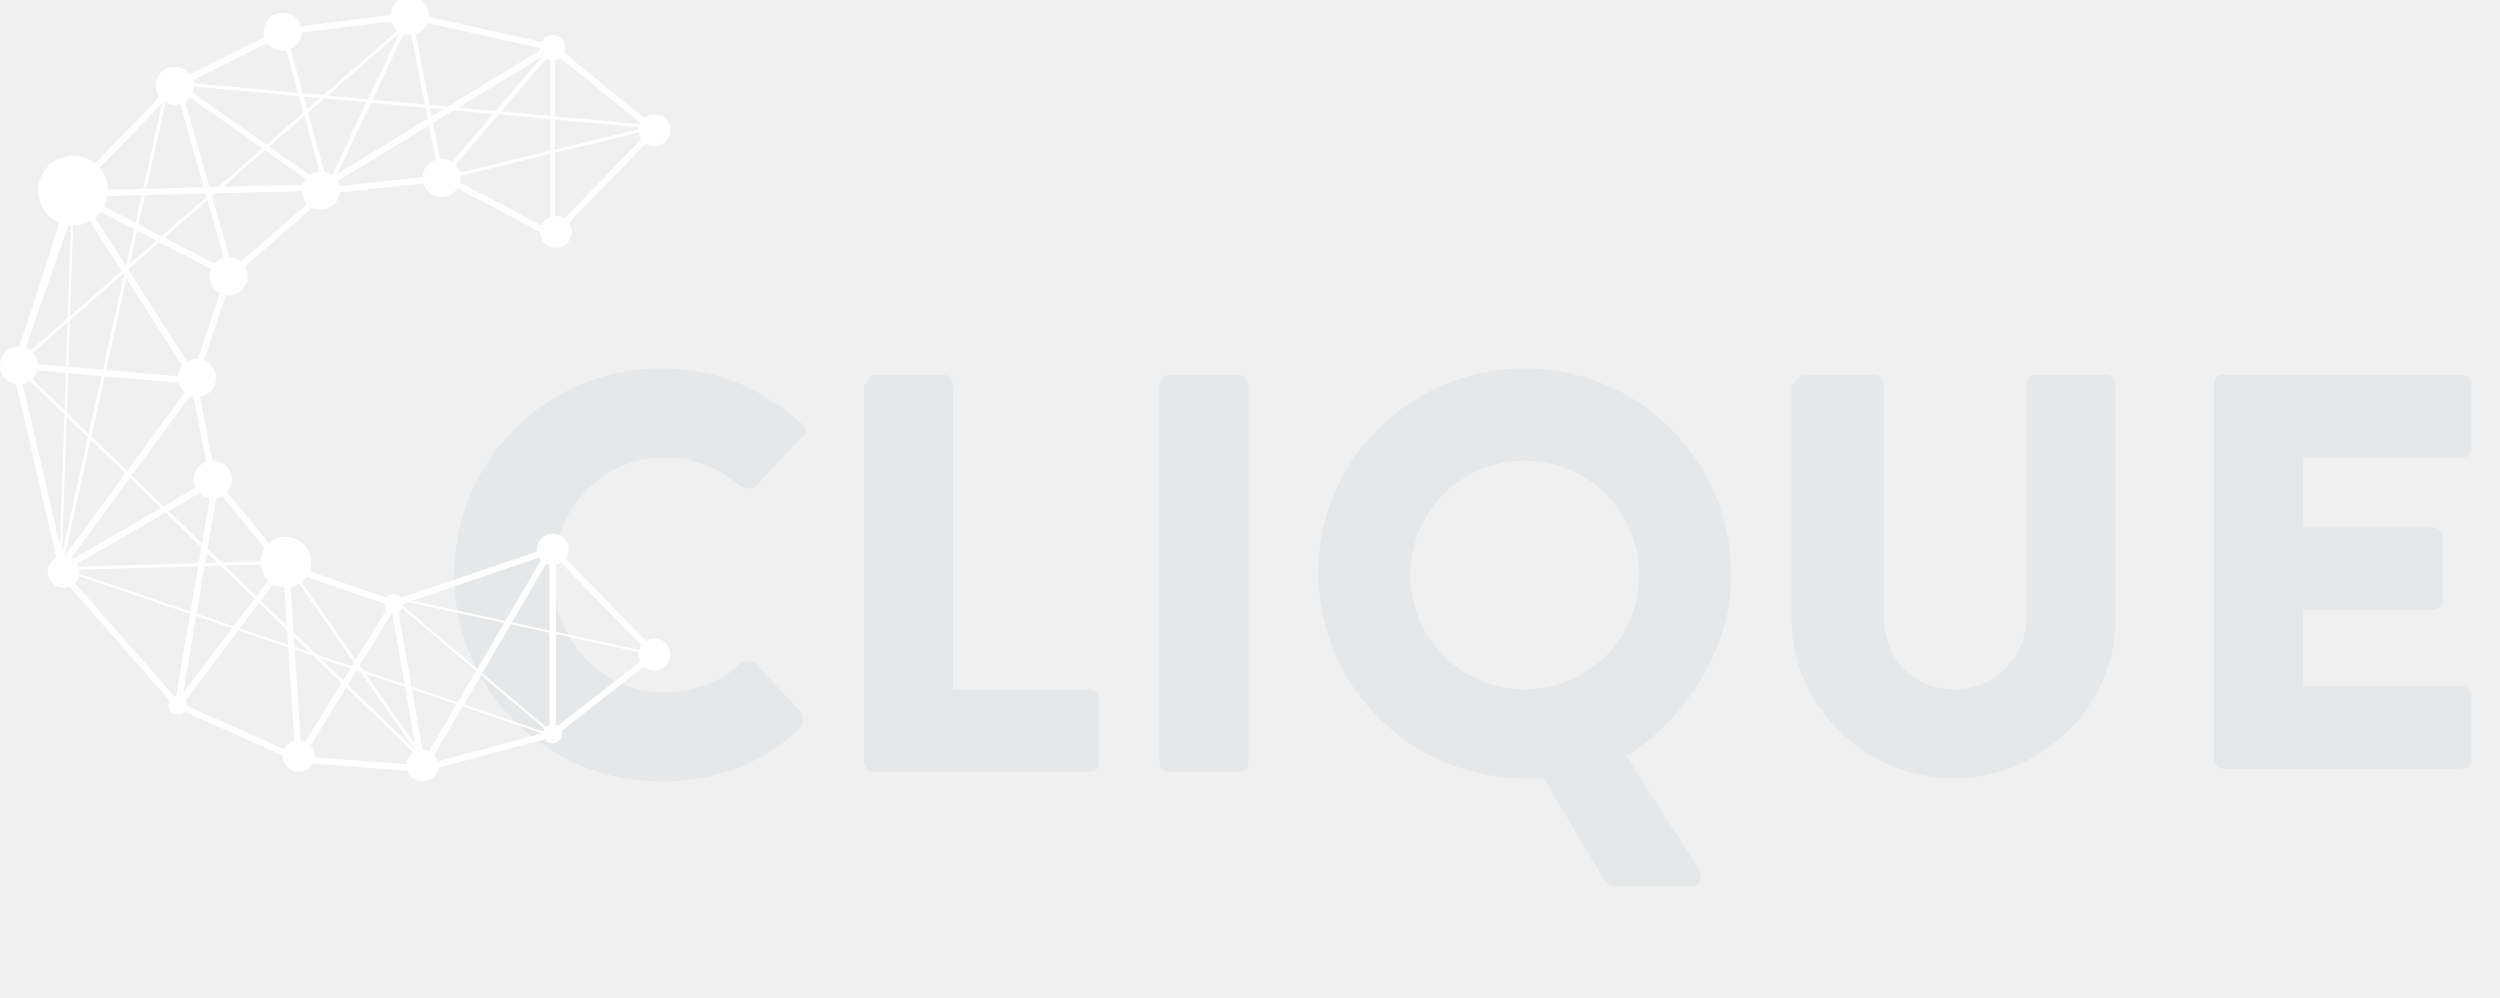
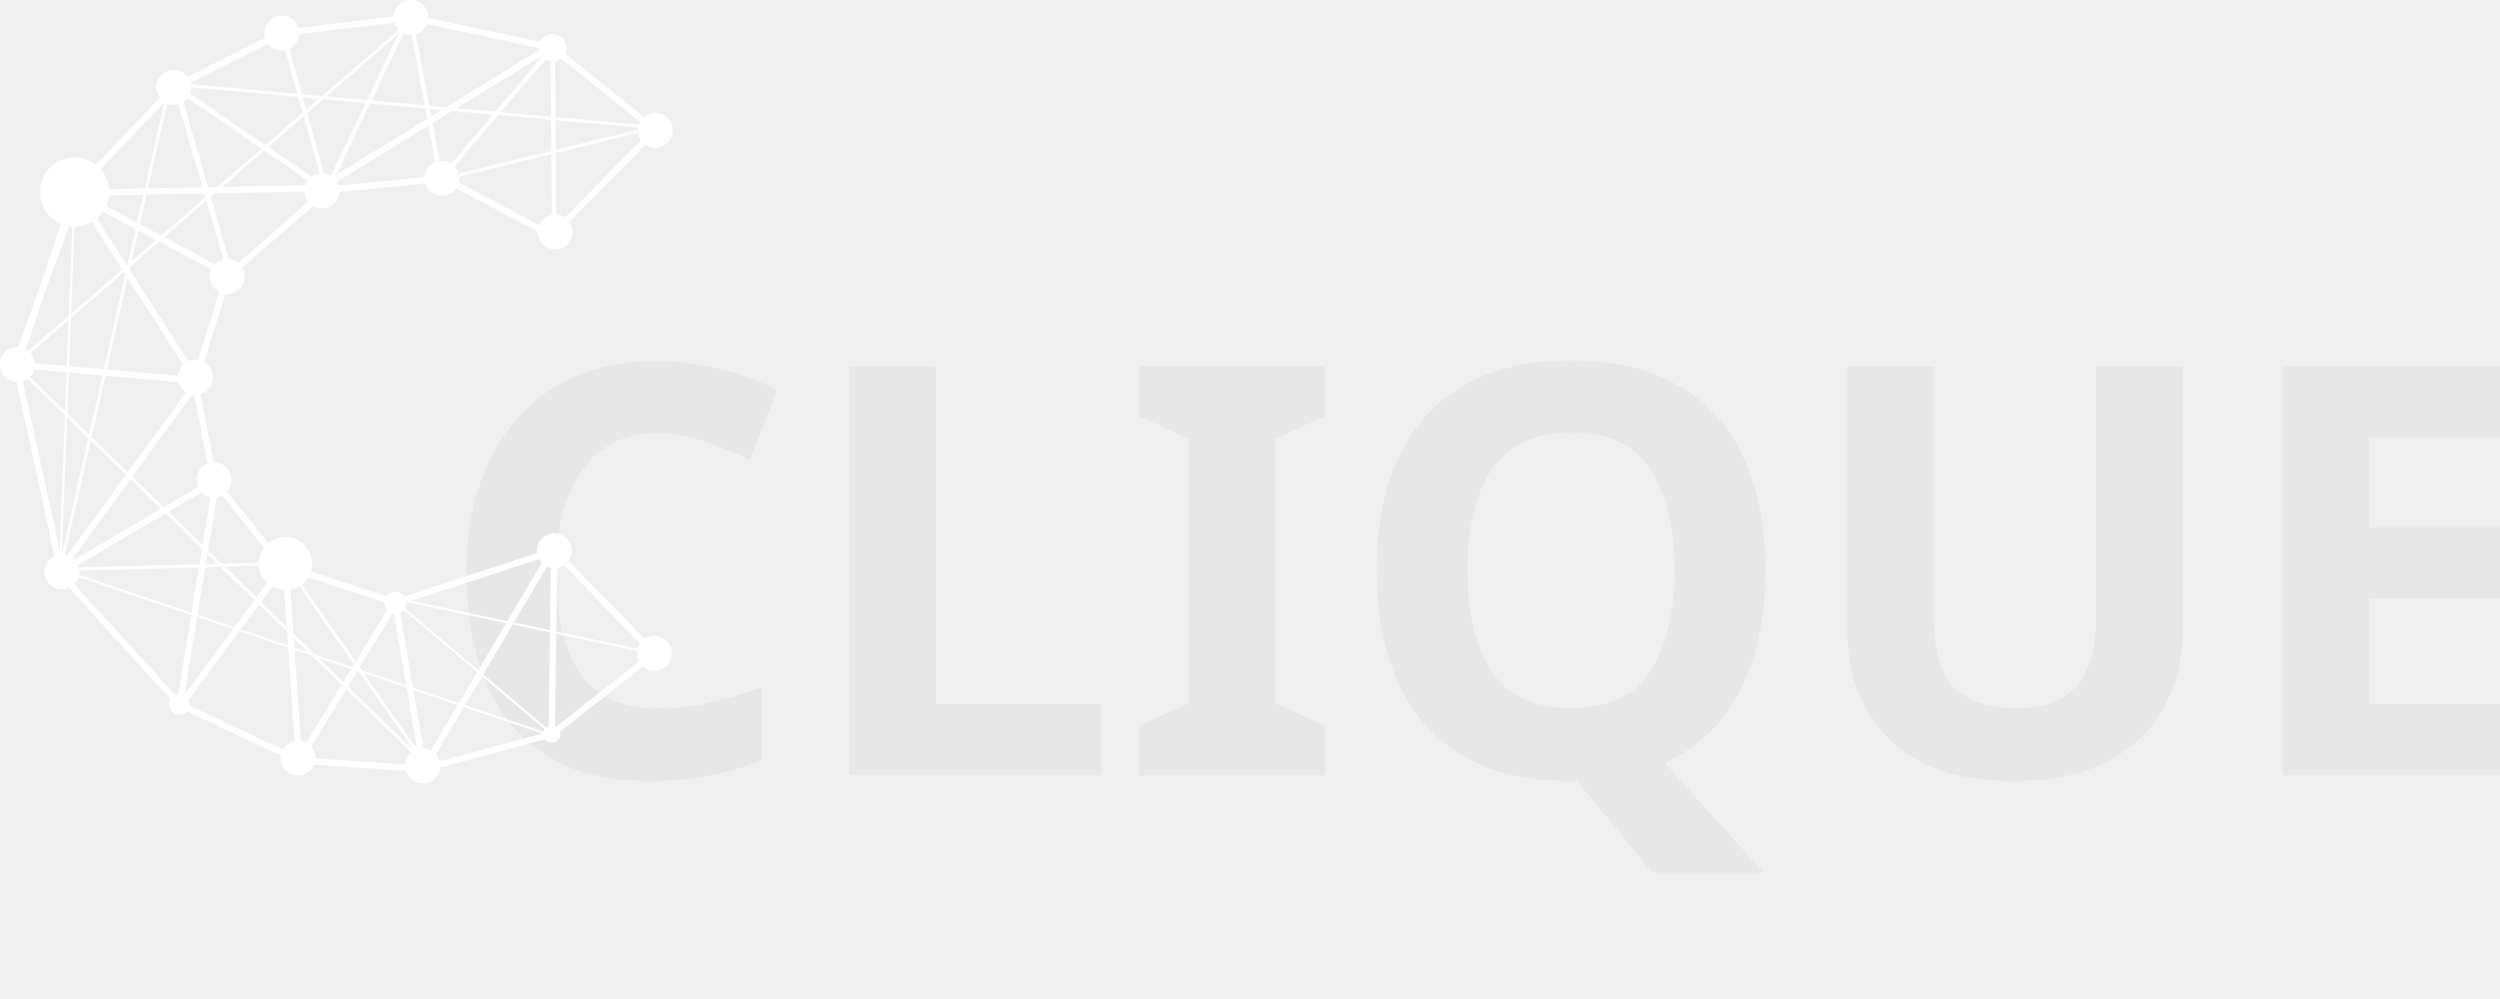
- <svg xmlns="http://www.w3.org/2000/svg" version="1.1" id="logo" x="0px" y="0px" viewBox="0 0 78.7 31.4" style="enable-background:new 0 0 78.7 31.4;" xml:space="preserve">
-   <style type="text/css">
- 	.st0{enable-background:new    ;}
- 	.st1{fill:#E6E7E8;}
- 	.st2{fill:#FFFFFF;}
- 	.st3{fill:none;stroke:#FFFFFF;stroke-width:0.2;stroke-miterlimit:10;}
- 	.st4{fill:none;stroke:#FFFFFF;stroke-width:0.2;stroke-linejoin:round;}
- 	.st5{fill:none;stroke:#FFFFFF;stroke-width:0.17;stroke-linejoin:round;}
- 	.st6{fill:none;stroke:#FFFFFF;stroke-width:0.14;stroke-linejoin:round;}
- 	.st7{fill:none;stroke:#FFFFFF;stroke-width:0.1;stroke-linejoin:round;}
- 	.st8{fill:none;stroke:#FFFFFF;stroke-width:7.000000e-02;stroke-linejoin:round;}
- </style>
-   <g class="st0">
-     <path class="st1" d="M20.8,11.6c1.8,0,3.1,0.6,4.4,1.7c0.2,0.1,0.2,0.4,0,0.5l-1.4,1.5c-0.1,0.1-0.3,0.1-0.5,0   c-0.7-0.6-1.5-0.9-2.4-0.9c-2,0-3.5,1.7-3.5,3.7c0,2,1.5,3.7,3.5,3.7c0.8,0,1.8-0.3,2.4-0.9c0.1-0.1,0.4-0.1,0.5,0l1.4,1.5   c0.1,0.1,0.1,0.4,0,0.5c-1.2,1.2-2.8,1.7-4.4,1.7c-3.6,0-6.5-2.9-6.5-6.5C14.3,14.5,17.2,11.6,20.8,11.6z" />
-     <path class="st1" d="M27.3,12.1c0-0.2,0.1-0.3,0.3-0.3h2.1c0.2,0,0.3,0.2,0.3,0.3v9.6h4.3c0.2,0,0.3,0.2,0.3,0.3v2   c0,0.2-0.1,0.3-0.3,0.3h-6.8c-0.2,0-0.3-0.2-0.3-0.3V12.1z" />
-     <path class="st1" d="M36.5,12.1c0-0.2,0.2-0.3,0.3-0.3H39c0.2,0,0.3,0.2,0.3,0.3V24c0,0.2-0.2,0.3-0.3,0.3h-2.2   c-0.2,0-0.3-0.2-0.3-0.3V12.1z" />
-     <path class="st1" d="M48,11.6c3.6,0,6.5,2.9,6.5,6.5c0,2.3-1.4,4.5-3.3,5.7l2.3,3.6c0.1,0.3,0,0.5-0.3,0.5h-2.4   c-0.1,0-0.2-0.1-0.3-0.2l-1.9-3.2c-0.2,0-0.4,0-0.6,0c-3.6,0-6.5-2.9-6.5-6.5C41.5,14.5,44.4,11.6,48,11.6z M48,21.7   c2,0,3.6-1.6,3.6-3.6c0-2-1.6-3.6-3.6-3.6c-2,0-3.6,1.6-3.6,3.6C44.4,20.1,46,21.7,48,21.7z" />
-     <path class="st1" d="M56.5,12.1c0-0.2,0.2-0.3,0.3-0.3h2.2c0.2,0,0.3,0.2,0.3,0.3v7.3c0,1.3,0.9,2.3,2.2,2.3c1.3,0,2.3-1,2.3-2.3   v-7.3c0-0.2,0.1-0.3,0.3-0.3h2.2c0.2,0,0.3,0.2,0.3,0.3v7.4c0,2.7-2.3,5-5.1,5c-2.8,0-5.1-2.3-5.1-5V12.1z" />
-     <path class="st1" d="M69.7,12.1c0-0.2,0.1-0.3,0.3-0.3h7.5c0.2,0,0.3,0.2,0.3,0.3v2c0,0.2-0.1,0.3-0.3,0.3h-5v2.2h4.1   c0.2,0,0.3,0.2,0.3,0.3v2c0,0.2-0.2,0.3-0.3,0.3h-4.1v2.4h5c0.2,0,0.3,0.2,0.3,0.3v2c0,0.2-0.1,0.3-0.3,0.3H70   c-0.2,0-0.3-0.2-0.3-0.3V12.1z" />
-   </g>
-   <circle class="st2" cx="17.5" cy="7.3" r="0.5" />
-   <circle class="st2" cx="20.6" cy="4.1" r="0.5" />
-   <circle class="st2" cx="17.4" cy="1.5" r="0.4" />
-   <circle class="st2" cx="13.9" cy="5.6" r="0.6" />
-   <circle class="st2" cx="10.1" cy="6" r="0.6" />
-   <circle class="st2" cx="7.2" cy="8.7" r="0.6" />
-   <circle class="st2" cx="6.2" cy="11.9" r="0.6" />
-   <circle class="st2" cx="6.7" cy="15.1" r="0.6" />
-   <circle class="st2" cx="9" cy="17.7" r="0.8" />
-   <circle class="st2" cx="12.4" cy="19" r="0.3" />
-   <circle class="st2" cx="17.4" cy="17.3" r="0.5" />
-   <circle class="st2" cx="20.6" cy="20.6" r="0.5" />
-   <circle class="st2" cx="17.4" cy="23.1" r="0.3" />
-   <circle class="st2" cx="13.3" cy="24.1" r="0.5" />
-   <circle class="st2" cx="9.4" cy="23.8" r="0.5" />
-   <circle class="st2" cx="5.6" cy="22.2" r="0.3" />
-   <circle class="st2" cx="2" cy="18" r="0.5" />
-   <circle class="st2" cx="0.6" cy="11.5" r="0.6" />
-   <circle class="st2" cx="2.3" cy="6" r="1.1" />
-   <circle class="st2" cx="5.5" cy="2.7" r="0.6" />
-   <circle class="st2" cx="8.9" cy="1" r="0.6" />
-   <circle class="st2" cx="12.9" cy="0.5" r="0.6" />
-   <polygon class="st3" points="20.6,4.1 17.4,1.5 12.9,0.5 8.9,1 5.5,2.7 2.3,6 0.5,11.6 2,18.1 5.6,22.2 9.4,23.9 13.3,24.2   17.4,23.1 20.6,20.6 17.4,17.3 12.4,19 8.9,17.8 6.7,15.1 6.1,12 7.2,8.7 10.3,6 14,5.6 17.4,7.4 " />
-   <polyline class="st4" points="6.1,11.9 2.4,6.1 0.5,11.5 6.2,12 1.8,18 6.8,15.1 5.6,22.2 9,17.7 9.4,23.9 12.4,19 13.3,24.2   17.4,17.2 17.4,23.1 " />
-   <polyline class="st5" points="7.3,8.7 5.6,2.7 10.3,6 " />
-   <polyline class="st6" points="17.4,7.4 17.4,1.5 13.9,5.6 12.9,0.5 10.3,6 8.9,0.9 " />
-   <polyline class="st7" points="13,0.6 0.5,11.5 13.4,24 9,17.7 1.9,17.9 5.3,2.6 20.6,4 14,5.6 " />
-   <polyline class="st4" points="17.5,1.4 10.1,5.9 2.3,6.1 7.3,8.7 " />
-   <polyline class="st8" points="20.6,20.6 12.3,18.8 17.5,23.2 1.9,17.9 2.3,6.1 " />
+ <svg xmlns="http://www.w3.org/2000/svg" id="logo" data-name="Layer 1" viewBox="0 0 78.66 31.41">
+   <defs>
+     <style>.cls-1{font-size:18px;fill:#e6e7e8;font-family:Brandon Grotesque,"brandon-grotesque";font-weight:900;}.cls-2{fill:#fff;}.cls-3,.cls-4,.cls-5,.cls-6,.cls-7,.cls-8{fill:none;stroke:#fff;}.cls-3{stroke-miterlimit:10;}.cls-3,.cls-4{stroke-width:0.2px;}.cls-4,.cls-5,.cls-6,.cls-7,.cls-8{stroke-linejoin:round;}.cls-5{stroke-width:0.17px;}.cls-6{stroke-width:0.14px;}.cls-7{stroke-width:0.1px;}.cls-8{stroke-width:0.07px;}</style>
+   </defs>
+   <text class="cls-1" transform="translate(13.63 24.39)">CLIQUE</text>
+   <circle class="cls-2" cx="17.47" cy="7.3" r="0.55" />
+   <circle class="cls-2" cx="20.62" cy="4.1" r="0.55" />
+   <circle class="cls-2" cx="17.39" cy="1.5" r="0.43" />
+   <circle class="cls-2" cx="13.9" cy="5.61" r="0.55" />
+   <circle class="cls-2" cx="10.13" cy="6.01" r="0.55" />
+   <circle class="cls-2" cx="7.15" cy="8.7" r="0.55" />
+   <circle class="cls-2" cx="6.15" cy="11.87" r="0.55" />
+   <circle class="cls-2" cx="6.73" cy="15.1" r="0.55" />
+   <circle class="cls-2" cx="8.98" cy="17.73" r="0.84" />
+   <circle class="cls-2" cx="12.44" cy="18.96" r="0.34" />
+   <circle class="cls-2" cx="17.44" cy="17.33" r="0.55" />
+   <circle class="cls-2" cx="20.59" cy="20.56" r="0.55" />
+   <circle class="cls-2" cx="17.36" cy="23.1" r="0.27" />
+   <circle class="cls-2" cx="13.3" cy="24.1" r="0.55" />
+   <circle class="cls-2" cx="9.38" cy="23.85" r="0.55" />
+   <circle class="cls-2" cx="5.64" cy="22.16" r="0.32" />
+   <circle class="cls-2" cx="1.95" cy="17.99" r="0.55" />
+   <circle class="cls-2" cx="0.55" cy="11.47" r="0.55" />
+   <circle class="cls-2" cx="2.35" cy="6.04" r="1.09" />
+   <circle class="cls-2" cx="5.47" cy="2.75" r="0.55" />
+   <circle class="cls-2" cx="8.87" cy="1.04" r="0.55" />
+   <circle class="cls-2" cx="12.93" cy="0.55" r="0.55" />
+   <polygon class="cls-3" points="20.62 4.1 17.39 1.5 12.93 0.55 8.87 1.04 5.47 2.75 2.35 6.04 0.52 11.56 1.95 18.1 5.64 22.16 9.41 23.93 13.33 24.19 17.36 23.1 20.59 20.56 17.44 17.33 12.44 18.96 8.87 17.79 6.73 15.1 6.13 11.98 7.16 8.7 10.27 5.98 13.98 5.61 17.36 7.41 20.62 4.1" />
+   <polyline class="cls-4" points="6.13 11.87 2.44 6.1 0.47 11.47 6.24 11.98 1.84 18.02 6.81 15.1 5.64 22.25 8.98 17.73 9.41 23.93 12.44 18.96 13.33 24.19 17.44 17.24 17.36 23.1" />
+   <polyline class="cls-5" points="7.27 8.7 5.55 2.75 10.27 5.98" />
+   <polyline class="cls-6" points="17.44 7.36 17.39 1.5 13.87 5.64 12.9 0.47 10.27 5.98 8.87 0.95" />
+   <polyline class="cls-7" points="12.98 0.62 0.47 11.47 13.39 24.05 8.98 17.73 1.89 17.92 5.35 2.64 20.56 4.01 14.04 5.61" />
+   <polyline class="cls-4" points="17.47 1.38 10.08 5.92 2.35 6.07 7.27 8.7" />
+   <polyline class="cls-8" points="20.59 20.56 12.29 18.8 17.47 23.18 1.89 17.92 2.35 6.07" />
</svg>
